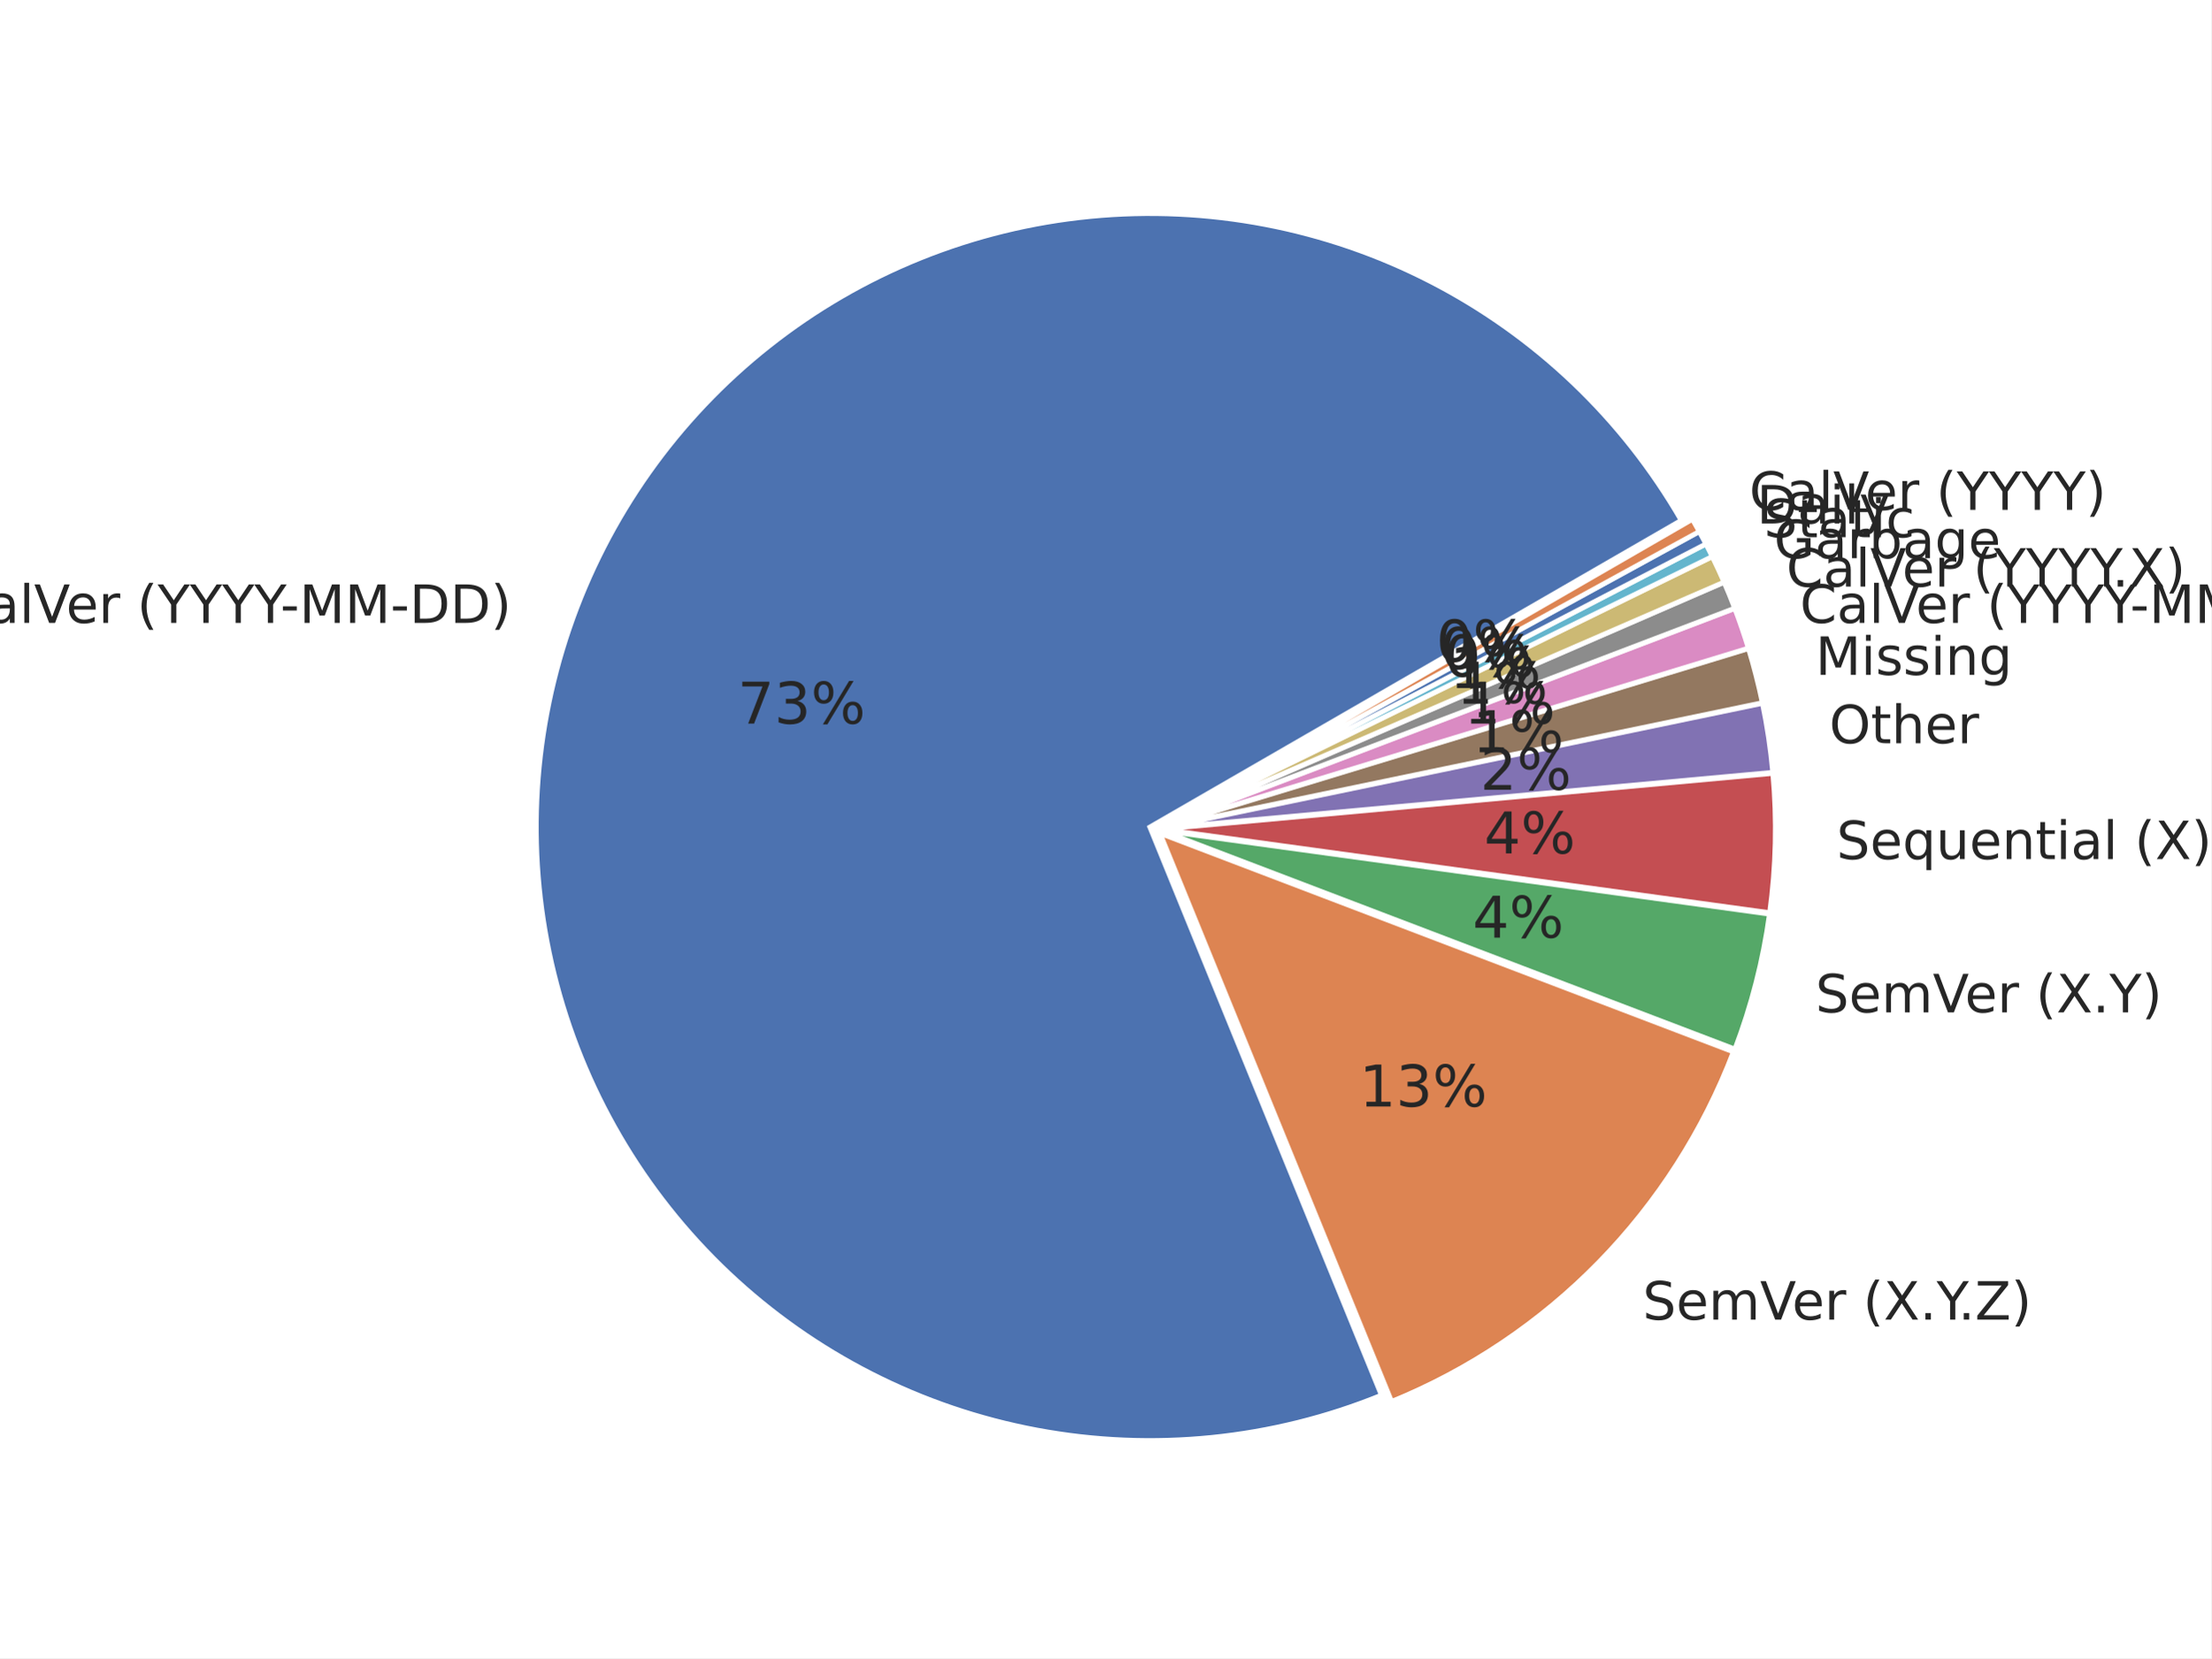
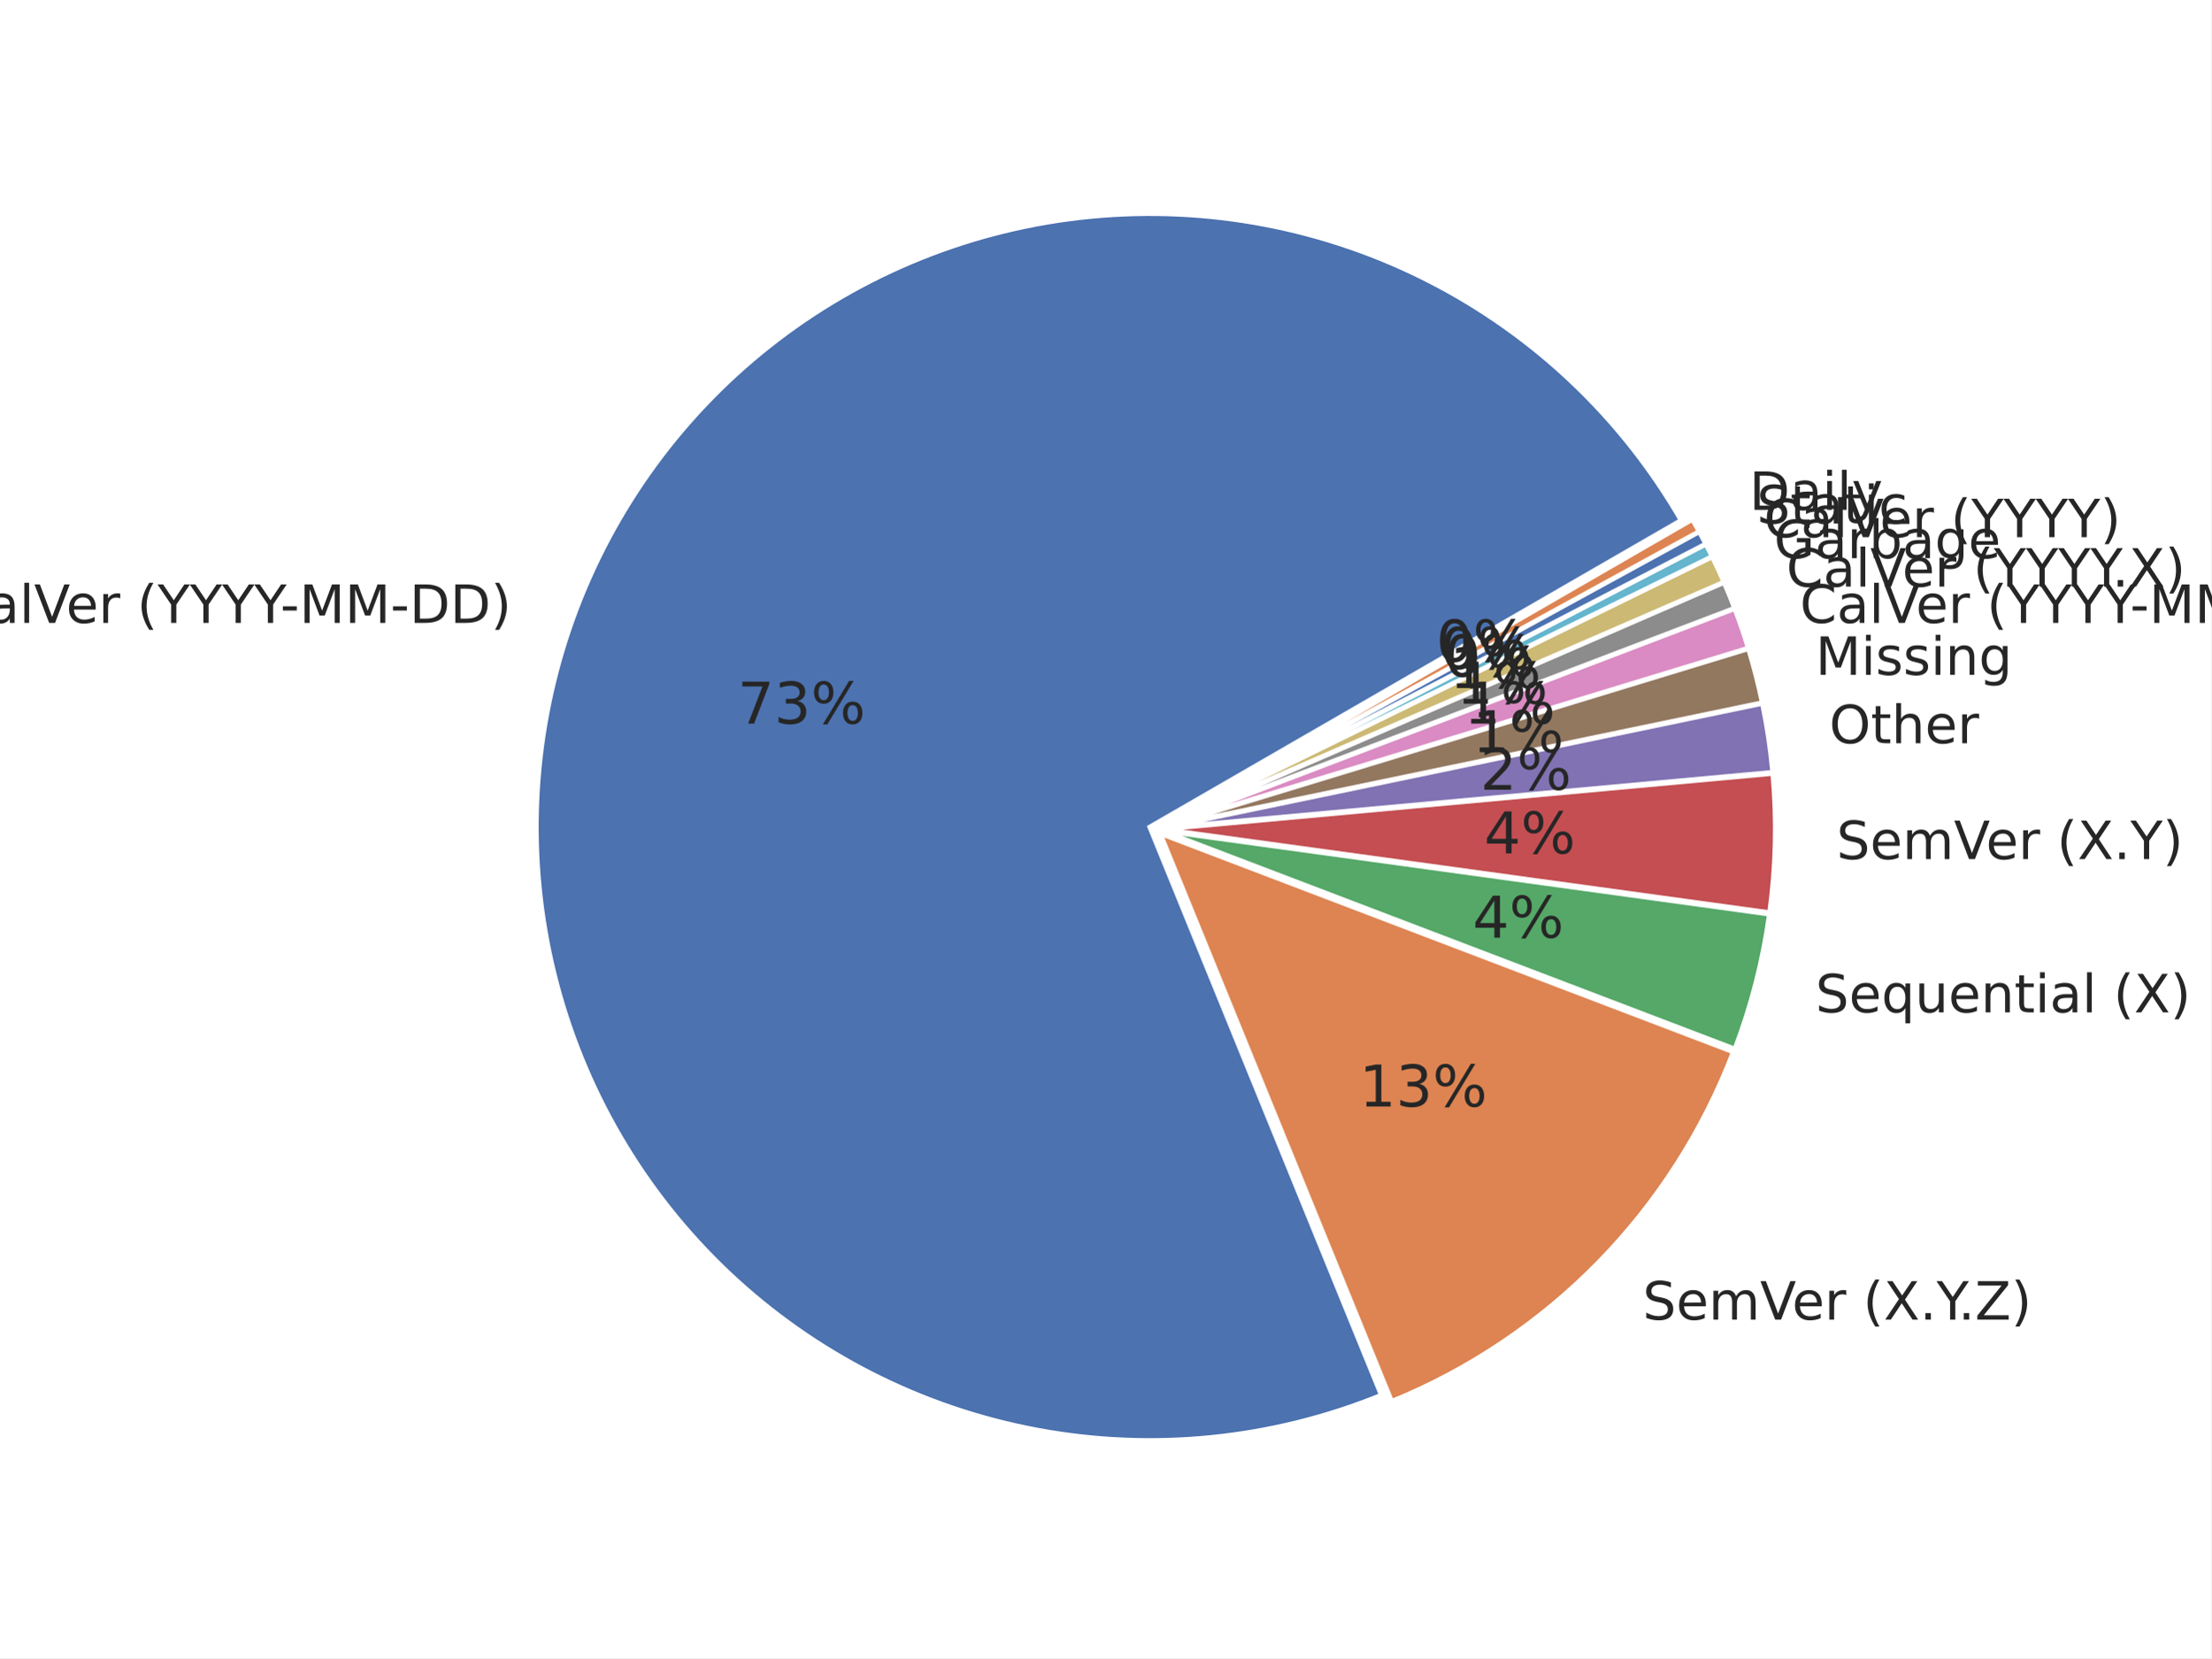
<svg xmlns="http://www.w3.org/2000/svg" xmlns:xlink="http://www.w3.org/1999/xlink" width="460.8pt" height="345.6pt" viewBox="0 0 460.8 345.6" version="1.1">
  <defs>
    <style type="text/css">*{stroke-linejoin: round; stroke-linecap: butt}</style>
  </defs>
  <g id="figure_1">
    <g id="patch_1">
      <path d="M 0 345.6  L 460.8 345.6  L 460.8 0  L 0 0  z " style="fill: #ffffff" />
    </g>
    <g id="axes_1">
      <g id="matplotlib.axis_1" />
      <g id="matplotlib.axis_2" />
      <g id="patch_2">
        <path d="M 350.371 108.45  C 338.098 87.193 319.961 69.913 298.136 58.683  C 276.311 47.453 251.708 42.741 227.278 45.112  C 202.848 47.483 179.609 56.838 160.351 72.056  C 141.093 87.273 126.618 107.718 118.662 130.938  C 110.706 154.158 109.602 179.184 115.481 203.014  C 121.36 226.845 133.978 248.486 151.82 265.341  C 169.663 282.196 191.987 293.562 216.113 298.076  C 240.239 302.59 265.162 300.064 287.892 290.8  L 239.63 172.386  z " style="fill: #4c72b0; stroke: #ffffff; stroke-linejoin: miter" />
      </g>
      <g id="patch_3">
        <path d="M 290.016 292.109  C 306.247 285.494 320.945 275.612 333.197 263.078  C 345.449 250.544 354.993 235.624 361.237 219.247  L 241.754 173.694  z " style="fill: #dd8452; stroke: #ffffff; stroke-linejoin: miter" />
      </g>
      <g id="patch_4">
        <path d="M 361.562 218.67  C 363.29 214.136 364.76 209.506 365.962 204.805  C 367.165 200.103 368.099 195.337 368.76 190.529  L 242.079 173.117  z " style="fill: #55a868; stroke: #ffffff; stroke-linejoin: miter" />
      </g>
      <g id="patch_5">
        <path d="M 368.799 190.241  C 369.46 185.433 369.847 180.592 369.957 175.74  C 370.068 170.888 369.902 166.034 369.461 161.201  L 242.118 172.829  z " style="fill: #c44e52; stroke: #ffffff; stroke-linejoin: miter" />
      </g>
      <g id="patch_6">
        <path d="M 369.447 160.983  C 369.226 158.568 368.937 156.158 368.579 153.759  C 368.222 151.359 367.796 148.97 367.302 146.595  L 242.105 172.611  z " style="fill: #8172b3; stroke: #ffffff; stroke-linejoin: miter" />
      </g>
      <g id="patch_7">
        <path d="M 367.276 146.467  C 366.881 144.567 366.443 142.676 365.962 140.795  C 365.481 138.915 364.958 137.046 364.392 135.19  L 242.079 172.483  z " style="fill: #937860; stroke: #ffffff; stroke-linejoin: miter" />
      </g>
      <g id="patch_8">
        <path d="M 364.363 135.092  C 363.938 133.7 363.49 132.315 363.018 130.938  C 362.546 129.561 362.051 128.192 361.532 126.832  L 242.05 172.386  z " style="fill: #da8bc3; stroke: #ffffff; stroke-linejoin: miter" />
      </g>
      <g id="patch_9">
        <path d="M 361.507 126.764  C 361.161 125.857 360.805 124.955 360.439 124.056  C 360.073 123.157 359.696 122.263 359.31 121.373  L 242.024 172.317  z " style="fill: #8c8c8c; stroke: #ffffff; stroke-linejoin: miter" />
      </g>
      <g id="patch_10">
        <path d="M 359.287 121.32  C 358.9 120.43 358.503 119.544 358.097 118.663  C 357.69 117.782 357.273 116.906 356.846 116.034  L 242.001 172.264  z " style="fill: #ccb974; stroke: #ffffff; stroke-linejoin: miter" />
      </g>
      <g id="patch_11">
        <path d="M 356.827 115.995  C 356.614 115.559 356.398 115.125 356.18 114.691  C 355.962 114.258 355.741 113.826 355.518 113.395  L 241.982 172.225  z " style="fill: #64b5cd; stroke: #ffffff; stroke-linejoin: miter" />
      </g>
      <g id="patch_12">
        <path d="M 355.504 113.369  C 355.281 112.938 355.055 112.509 354.827 112.081  C 354.599 111.653 354.369 111.226 354.136 110.8  L 241.969 172.199  z " style="fill: #4c72b0; stroke: #ffffff; stroke-linejoin: miter" />
      </g>
      <g id="patch_13">
        <path d="M 354.122 110.774  C 353.889 110.349 353.653 109.925 353.415 109.502  C 353.178 109.079 352.938 108.657 352.695 108.237  L 241.955 172.173  z " style="fill: #dd8452; stroke: #ffffff; stroke-linejoin: miter" />
      </g>
      <g id="text_1">
        <g style="fill: #262626" transform="translate(-10.3821 129.8286) scale(0.11 -0.11)">
          <defs>
            <path id="DejaVuSans-43" d="M 4122 4306  L 4122 3641  Q 3803 3938 3442 4084  Q 3081 4231 2675 4231  Q 1875 4231 1450 3742  Q 1025 3253 1025 2328  Q 1025 1406 1450 917  Q 1875 428 2675 428  Q 3081 428 3442 575  Q 3803 722 4122 1019  L 4122 359  Q 3791 134 3420 21  Q 3050 -91 2638 -91  Q 1578 -91 968 557  Q 359 1206 359 2328  Q 359 3453 968 4101  Q 1578 4750 2638 4750  Q 3056 4750 3426 4639  Q 3797 4528 4122 4306  z " transform="scale(0.015625)" />
            <path id="DejaVuSans-61" d="M 2194 1759  Q 1497 1759 1228 1600  Q 959 1441 959 1056  Q 959 750 1161 570  Q 1363 391 1709 391  Q 2188 391 2477 730  Q 2766 1069 2766 1631  L 2766 1759  L 2194 1759  z M 3341 1997  L 3341 0  L 2766 0  L 2766 531  Q 2569 213 2275 61  Q 1981 -91 1556 -91  Q 1019 -91 701 211  Q 384 513 384 1019  Q 384 1609 779 1909  Q 1175 2209 1959 2209  L 2766 2209  L 2766 2266  Q 2766 2663 2505 2880  Q 2244 3097 1772 3097  Q 1472 3097 1187 3025  Q 903 2953 641 2809  L 641 3341  Q 956 3463 1253 3523  Q 1550 3584 1831 3584  Q 2591 3584 2966 3190  Q 3341 2797 3341 1997  z " transform="scale(0.015625)" />
            <path id="DejaVuSans-6c" d="M 603 4863  L 1178 4863  L 1178 0  L 603 0  L 603 4863  z " transform="scale(0.015625)" />
            <path id="DejaVuSans-56" d="M 1831 0  L 50 4666  L 709 4666  L 2188 738  L 3669 4666  L 4325 4666  L 2547 0  L 1831 0  z " transform="scale(0.015625)" />
            <path id="DejaVuSans-65" d="M 3597 1894  L 3597 1613  L 953 1613  Q 991 1019 1311 708  Q 1631 397 2203 397  Q 2534 397 2845 478  Q 3156 559 3463 722  L 3463 178  Q 3153 47 2828 -22  Q 2503 -91 2169 -91  Q 1331 -91 842 396  Q 353 884 353 1716  Q 353 2575 817 3079  Q 1281 3584 2069 3584  Q 2775 3584 3186 3129  Q 3597 2675 3597 1894  z M 3022 2063  Q 3016 2534 2758 2815  Q 2500 3097 2075 3097  Q 1594 3097 1305 2825  Q 1016 2553 972 2059  L 3022 2063  z " transform="scale(0.015625)" />
            <path id="DejaVuSans-72" d="M 2631 2963  Q 2534 3019 2420 3045  Q 2306 3072 2169 3072  Q 1681 3072 1420 2755  Q 1159 2438 1159 1844  L 1159 0  L 581 0  L 581 3500  L 1159 3500  L 1159 2956  Q 1341 3275 1631 3429  Q 1922 3584 2338 3584  Q 2397 3584 2469 3576  Q 2541 3569 2628 3553  L 2631 2963  z " transform="scale(0.015625)" />
            <path id="DejaVuSans-20" transform="scale(0.015625)" />
            <path id="DejaVuSans-28" d="M 1984 4856  Q 1566 4138 1362 3434  Q 1159 2731 1159 2009  Q 1159 1288 1364 580  Q 1569 -128 1984 -844  L 1484 -844  Q 1016 -109 783 600  Q 550 1309 550 2009  Q 550 2706 781 3412  Q 1013 4119 1484 4856  L 1984 4856  z " transform="scale(0.015625)" />
            <path id="DejaVuSans-59" d="M -13 4666  L 666 4666  L 1959 2747  L 3244 4666  L 3922 4666  L 2272 2222  L 2272 0  L 1638 0  L 1638 2222  L -13 4666  z " transform="scale(0.015625)" />
            <path id="DejaVuSans-2d" d="M 313 2009  L 1997 2009  L 1997 1497  L 313 1497  L 313 2009  z " transform="scale(0.015625)" />
            <path id="DejaVuSans-4d" d="M 628 4666  L 1569 4666  L 2759 1491  L 3956 4666  L 4897 4666  L 4897 0  L 4281 0  L 4281 4097  L 3078 897  L 2444 897  L 1241 4097  L 1241 0  L 628 0  L 628 4666  z " transform="scale(0.015625)" />
            <path id="DejaVuSans-44" d="M 1259 4147  L 1259 519  L 2022 519  Q 2988 519 3436 956  Q 3884 1394 3884 2338  Q 3884 3275 3436 3711  Q 2988 4147 2022 4147  L 1259 4147  z M 628 4666  L 1925 4666  Q 3281 4666 3915 4102  Q 4550 3538 4550 2338  Q 4550 1131 3912 565  Q 3275 0 1925 0  L 628 0  L 628 4666  z " transform="scale(0.015625)" />
            <path id="DejaVuSans-29" d="M 513 4856  L 1013 4856  Q 1481 4119 1714 3412  Q 1947 2706 1947 2009  Q 1947 1309 1714 600  Q 1481 -109 1013 -844  L 513 -844  Q 928 -128 1133 580  Q 1338 1288 1338 2009  Q 1338 2731 1133 3434  Q 928 4138 513 4856  z " transform="scale(0.015625)" />
          </defs>
          <use xlink:href="#DejaVuSans-43" />
          <use xlink:href="#DejaVuSans-61" transform="translate(69.82422 0)" />
          <use xlink:href="#DejaVuSans-6c" transform="translate(131.1035 0)" />
          <use xlink:href="#DejaVuSans-56" transform="translate(158.8867 0)" />
          <use xlink:href="#DejaVuSans-65" transform="translate(219.5449 0)" />
          <use xlink:href="#DejaVuSans-72" transform="translate(281.0684 0)" />
          <use xlink:href="#DejaVuSans-20" transform="translate(322.1816 0)" />
          <use xlink:href="#DejaVuSans-28" transform="translate(353.9688 0)" />
          <use xlink:href="#DejaVuSans-59" transform="translate(392.9824 0)" />
          <use xlink:href="#DejaVuSans-59" transform="translate(454.0664 0)" />
          <use xlink:href="#DejaVuSans-59" transform="translate(515.1504 0)" />
          <use xlink:href="#DejaVuSans-59" transform="translate(576.2344 0)" />
          <use xlink:href="#DejaVuSans-2d" transform="translate(625.4434 0)" />
          <use xlink:href="#DejaVuSans-4d" transform="translate(661.5273 0)" />
          <use xlink:href="#DejaVuSans-4d" transform="translate(747.8066 0)" />
          <use xlink:href="#DejaVuSans-2d" transform="translate(834.0859 0)" />
          <use xlink:href="#DejaVuSans-44" transform="translate(870.1699 0)" />
          <use xlink:href="#DejaVuSans-44" transform="translate(947.1719 0)" />
          <use xlink:href="#DejaVuSans-29" transform="translate(1024.174 0)" />
        </g>
      </g>
      <g id="text_2">
        <g style="fill: #262626" transform="translate(153.7133 150.8283) scale(0.12 -0.12)">
          <defs>
            <path id="DejaVuSans-37" d="M 525 4666  L 3525 4666  L 3525 4397  L 1831 0  L 1172 0  L 2766 4134  L 525 4134  L 525 4666  z " transform="scale(0.015625)" />
            <path id="DejaVuSans-33" d="M 2597 2516  Q 3050 2419 3304 2112  Q 3559 1806 3559 1356  Q 3559 666 3084 287  Q 2609 -91 1734 -91  Q 1441 -91 1130 -33  Q 819 25 488 141  L 488 750  Q 750 597 1062 519  Q 1375 441 1716 441  Q 2309 441 2620 675  Q 2931 909 2931 1356  Q 2931 1769 2642 2001  Q 2353 2234 1838 2234  L 1294 2234  L 1294 2753  L 1863 2753  Q 2328 2753 2575 2939  Q 2822 3125 2822 3475  Q 2822 3834 2567 4026  Q 2313 4219 1838 4219  Q 1578 4219 1281 4162  Q 984 4106 628 3988  L 628 4550  Q 988 4650 1302 4700  Q 1616 4750 1894 4750  Q 2613 4750 3031 4423  Q 3450 4097 3450 3541  Q 3450 3153 3228 2886  Q 3006 2619 2597 2516  z " transform="scale(0.015625)" />
            <path id="DejaVuSans-25" d="M 4653 2053  Q 4381 2053 4226 1822  Q 4072 1591 4072 1178  Q 4072 772 4226 539  Q 4381 306 4653 306  Q 4919 306 5073 539  Q 5228 772 5228 1178  Q 5228 1588 5073 1820  Q 4919 2053 4653 2053  z M 4653 2450  Q 5147 2450 5437 2106  Q 5728 1763 5728 1178  Q 5728 594 5436 251  Q 5144 -91 4653 -91  Q 4153 -91 3862 251  Q 3572 594 3572 1178  Q 3572 1766 3864 2108  Q 4156 2450 4653 2450  z M 1428 4353  Q 1159 4353 1004 4120  Q 850 3888 850 3481  Q 850 3069 1003 2837  Q 1156 2606 1428 2606  Q 1700 2606 1854 2837  Q 2009 3069 2009 3481  Q 2009 3884 1853 4118  Q 1697 4353 1428 4353  z M 4250 4750  L 4750 4750  L 1831 -91  L 1331 -91  L 4250 4750  z M 1428 4750  Q 1922 4750 2215 4408  Q 2509 4066 2509 3481  Q 2509 2891 2217 2550  Q 1925 2209 1428 2209  Q 931 2209 642 2551  Q 353 2894 353 3481  Q 353 4063 643 4406  Q 934 4750 1428 4750  z " transform="scale(0.015625)" />
          </defs>
          <use xlink:href="#DejaVuSans-37" />
          <use xlink:href="#DejaVuSans-33" transform="translate(63.62305 0)" />
          <use xlink:href="#DejaVuSans-25" transform="translate(127.2461 0)" />
        </g>
      </g>
      <g id="text_3">
        <g style="fill: #262626" transform="translate(342.3412 275.0517) scale(0.11 -0.11)">
          <defs>
            <path id="DejaVuSans-53" d="M 3425 4513  L 3425 3897  Q 3066 4069 2747 4153  Q 2428 4238 2131 4238  Q 1616 4238 1336 4038  Q 1056 3838 1056 3469  Q 1056 3159 1242 3001  Q 1428 2844 1947 2747  L 2328 2669  Q 3034 2534 3370 2195  Q 3706 1856 3706 1288  Q 3706 609 3251 259  Q 2797 -91 1919 -91  Q 1588 -91 1214 -16  Q 841 59 441 206  L 441 856  Q 825 641 1194 531  Q 1563 422 1919 422  Q 2459 422 2753 634  Q 3047 847 3047 1241  Q 3047 1584 2836 1778  Q 2625 1972 2144 2069  L 1759 2144  Q 1053 2284 737 2584  Q 422 2884 422 3419  Q 422 4038 858 4394  Q 1294 4750 2059 4750  Q 2388 4750 2728 4690  Q 3069 4631 3425 4513  z " transform="scale(0.015625)" />
            <path id="DejaVuSans-6d" d="M 3328 2828  Q 3544 3216 3844 3400  Q 4144 3584 4550 3584  Q 5097 3584 5394 3201  Q 5691 2819 5691 2113  L 5691 0  L 5113 0  L 5113 2094  Q 5113 2597 4934 2840  Q 4756 3084 4391 3084  Q 3944 3084 3684 2787  Q 3425 2491 3425 1978  L 3425 0  L 2847 0  L 2847 2094  Q 2847 2600 2669 2842  Q 2491 3084 2119 3084  Q 1678 3084 1418 2786  Q 1159 2488 1159 1978  L 1159 0  L 581 0  L 581 3500  L 1159 3500  L 1159 2956  Q 1356 3278 1631 3431  Q 1906 3584 2284 3584  Q 2666 3584 2933 3390  Q 3200 3197 3328 2828  z " transform="scale(0.015625)" />
            <path id="DejaVuSans-58" d="M 403 4666  L 1081 4666  L 2241 2931  L 3406 4666  L 4084 4666  L 2584 2425  L 4184 0  L 3506 0  L 2194 1984  L 872 0  L 191 0  L 1856 2491  L 403 4666  z " transform="scale(0.015625)" />
            <path id="DejaVuSans-2e" d="M 684 794  L 1344 794  L 1344 0  L 684 0  L 684 794  z " transform="scale(0.015625)" />
            <path id="DejaVuSans-5a" d="M 359 4666  L 4025 4666  L 4025 4184  L 1075 531  L 4097 531  L 4097 0  L 288 0  L 288 481  L 3238 4134  L 359 4134  L 359 4666  z " transform="scale(0.015625)" />
          </defs>
          <use xlink:href="#DejaVuSans-53" />
          <use xlink:href="#DejaVuSans-65" transform="translate(63.47656 0)" />
          <use xlink:href="#DejaVuSans-6d" transform="translate(125 0)" />
          <use xlink:href="#DejaVuSans-56" transform="translate(222.4121 0)" />
          <use xlink:href="#DejaVuSans-65" transform="translate(283.0703 0)" />
          <use xlink:href="#DejaVuSans-72" transform="translate(344.5938 0)" />
          <use xlink:href="#DejaVuSans-20" transform="translate(385.707 0)" />
          <use xlink:href="#DejaVuSans-28" transform="translate(417.4941 0)" />
          <use xlink:href="#DejaVuSans-58" transform="translate(456.5078 0)" />
          <use xlink:href="#DejaVuSans-2e" transform="translate(525.0137 0)" />
          <use xlink:href="#DejaVuSans-59" transform="translate(556.8008 0)" />
          <use xlink:href="#DejaVuSans-2e" transform="translate(597.6348 0)" />
          <use xlink:href="#DejaVuSans-5a" transform="translate(629.4219 0)" />
          <use xlink:href="#DejaVuSans-29" transform="translate(697.9277 0)" />
        </g>
      </g>
      <g id="text_4">
        <g style="fill: #262626" transform="translate(283.284 230.6355) scale(0.12 -0.12)">
          <defs>
            <path id="DejaVuSans-31" d="M 794 531  L 1825 531  L 1825 4091  L 703 3866  L 703 4441  L 1819 4666  L 2450 4666  L 2450 531  L 3481 531  L 3481 0  L 794 0  L 794 531  z " transform="scale(0.015625)" />
          </defs>
          <use xlink:href="#DejaVuSans-31" />
          <use xlink:href="#DejaVuSans-33" transform="translate(63.62305 0)" />
          <use xlink:href="#DejaVuSans-25" transform="translate(127.2461 0)" />
        </g>
      </g>
      <g id="text_5">
        <g style="fill: #262626" transform="translate(378.3508 211.0086) scale(0.11 -0.11)">
-           <use xlink:href="#DejaVuSans-53" />
-           <use xlink:href="#DejaVuSans-65" transform="translate(63.47656 0)" />
-           <use xlink:href="#DejaVuSans-6d" transform="translate(125 0)" />
-           <use xlink:href="#DejaVuSans-56" transform="translate(222.4121 0)" />
-           <use xlink:href="#DejaVuSans-65" transform="translate(283.0703 0)" />
-           <use xlink:href="#DejaVuSans-72" transform="translate(344.5938 0)" />
-           <use xlink:href="#DejaVuSans-20" transform="translate(385.707 0)" />
-           <use xlink:href="#DejaVuSans-28" transform="translate(417.4941 0)" />
-           <use xlink:href="#DejaVuSans-58" transform="translate(456.5078 0)" />
-           <use xlink:href="#DejaVuSans-2e" transform="translate(525.0137 0)" />
-           <use xlink:href="#DejaVuSans-59" transform="translate(556.8008 0)" />
-           <use xlink:href="#DejaVuSans-29" transform="translate(617.8848 0)" />
-         </g>
-       </g>
-       <g id="text_6">
-         <g style="fill: #262626" transform="translate(306.8905 195.4407) scale(0.12 -0.12)">
-           <defs>
-             <path id="DejaVuSans-34" d="M 2419 4116  L 825 1625  L 2419 1625  L 2419 4116  z M 2253 4666  L 3047 4666  L 3047 1625  L 3713 1625  L 3713 1100  L 3047 1100  L 3047 0  L 2419 0  L 2419 1100  L 313 1100  L 313 1709  L 2253 4666  z " transform="scale(0.015625)" />
-           </defs>
-           <use xlink:href="#DejaVuSans-34" />
-           <use xlink:href="#DejaVuSans-25" transform="translate(63.62305 0)" />
-         </g>
-       </g>
-       <g id="text_7">
-         <g style="fill: #262626" transform="translate(382.7411 179.0662) scale(0.11 -0.11)">
          <defs>
            <path id="DejaVuSans-71" d="M 947 1747  Q 947 1113 1208 752  Q 1469 391 1925 391  Q 2381 391 2643 752  Q 2906 1113 2906 1747  Q 2906 2381 2643 2742  Q 2381 3103 1925 3103  Q 1469 3103 1208 2742  Q 947 2381 947 1747  z M 2906 525  Q 2725 213 2448 61  Q 2172 -91 1784 -91  Q 1150 -91 751 415  Q 353 922 353 1747  Q 353 2572 751 3078  Q 1150 3584 1784 3584  Q 2172 3584 2448 3432  Q 2725 3281 2906 2969  L 2906 3500  L 3481 3500  L 3481 -1331  L 2906 -1331  L 2906 525  z " transform="scale(0.015625)" />
            <path id="DejaVuSans-75" d="M 544 1381  L 544 3500  L 1119 3500  L 1119 1403  Q 1119 906 1312 657  Q 1506 409 1894 409  Q 2359 409 2629 706  Q 2900 1003 2900 1516  L 2900 3500  L 3475 3500  L 3475 0  L 2900 0  L 2900 538  Q 2691 219 2414 64  Q 2138 -91 1772 -91  Q 1169 -91 856 284  Q 544 659 544 1381  z M 1991 3584  L 1991 3584  z " transform="scale(0.015625)" />
            <path id="DejaVuSans-6e" d="M 3513 2113  L 3513 0  L 2938 0  L 2938 2094  Q 2938 2591 2744 2837  Q 2550 3084 2163 3084  Q 1697 3084 1428 2787  Q 1159 2491 1159 1978  L 1159 0  L 581 0  L 581 3500  L 1159 3500  L 1159 2956  Q 1366 3272 1645 3428  Q 1925 3584 2291 3584  Q 2894 3584 3203 3211  Q 3513 2838 3513 2113  z " transform="scale(0.015625)" />
            <path id="DejaVuSans-74" d="M 1172 4494  L 1172 3500  L 2356 3500  L 2356 3053  L 1172 3053  L 1172 1153  Q 1172 725 1289 603  Q 1406 481 1766 481  L 2356 481  L 2356 0  L 1766 0  Q 1100 0 847 248  Q 594 497 594 1153  L 594 3053  L 172 3053  L 172 3500  L 594 3500  L 594 4494  L 1172 4494  z " transform="scale(0.015625)" />
            <path id="DejaVuSans-69" d="M 603 3500  L 1178 3500  L 1178 0  L 603 0  L 603 3500  z M 603 4863  L 1178 4863  L 1178 4134  L 603 4134  L 603 4863  z " transform="scale(0.015625)" />
          </defs>
          <use xlink:href="#DejaVuSans-53" />
          <use xlink:href="#DejaVuSans-65" transform="translate(63.47656 0)" />
          <use xlink:href="#DejaVuSans-71" transform="translate(125 0)" />
          <use xlink:href="#DejaVuSans-75" transform="translate(188.4766 0)" />
          <use xlink:href="#DejaVuSans-65" transform="translate(251.8555 0)" />
          <use xlink:href="#DejaVuSans-6e" transform="translate(313.3789 0)" />
          <use xlink:href="#DejaVuSans-74" transform="translate(376.7578 0)" />
          <use xlink:href="#DejaVuSans-69" transform="translate(415.9668 0)" />
          <use xlink:href="#DejaVuSans-61" transform="translate(443.75 0)" />
          <use xlink:href="#DejaVuSans-6c" transform="translate(505.0293 0)" />
          <use xlink:href="#DejaVuSans-20" transform="translate(532.8125 0)" />
          <use xlink:href="#DejaVuSans-28" transform="translate(564.5996 0)" />
          <use xlink:href="#DejaVuSans-58" transform="translate(603.6133 0)" />
          <use xlink:href="#DejaVuSans-29" transform="translate(672.1191 0)" />
+         </g>
+       </g>
+       <g id="text_6">
+         <g style="fill: #262626" transform="translate(306.8905 195.4407) scale(0.12 -0.12)">
+           <defs>
+             <path id="DejaVuSans-34" d="M 2419 4116  L 825 1625  L 2419 1625  L 2419 4116  z M 2253 4666  L 3047 4666  L 3047 1625  L 3713 1625  L 3713 1100  L 3047 1100  L 3047 0  L 2419 0  L 2419 1100  L 313 1100  L 313 1709  L 2253 4666  z " transform="scale(0.015625)" />
+           </defs>
+           <use xlink:href="#DejaVuSans-34" />
+           <use xlink:href="#DejaVuSans-25" transform="translate(63.62305 0)" />
+         </g>
+       </g>
+       <g id="text_7">
+         <g style="fill: #262626" transform="translate(382.7411 179.0662) scale(0.11 -0.11)">
+           <use xlink:href="#DejaVuSans-53" />
+           <use xlink:href="#DejaVuSans-65" transform="translate(63.47656 0)" />
+           <use xlink:href="#DejaVuSans-6d" transform="translate(125 0)" />
+           <use xlink:href="#DejaVuSans-56" transform="translate(222.4121 0)" />
+           <use xlink:href="#DejaVuSans-65" transform="translate(283.0703 0)" />
+           <use xlink:href="#DejaVuSans-72" transform="translate(344.5938 0)" />
+           <use xlink:href="#DejaVuSans-20" transform="translate(385.707 0)" />
+           <use xlink:href="#DejaVuSans-28" transform="translate(417.4941 0)" />
+           <use xlink:href="#DejaVuSans-58" transform="translate(456.5078 0)" />
+           <use xlink:href="#DejaVuSans-2e" transform="translate(525.0137 0)" />
+           <use xlink:href="#DejaVuSans-59" transform="translate(556.8008 0)" />
+           <use xlink:href="#DejaVuSans-29" transform="translate(617.8848 0)" />
        </g>
      </g>
      <g id="text_8">
        <g style="fill: #262626" transform="translate(309.3033 177.8868) scale(0.12 -0.12)">
          <use xlink:href="#DejaVuSans-34" />
          <use xlink:href="#DejaVuSans-25" transform="translate(63.62305 0)" />
        </g>
      </g>
      <g id="text_9">
        <g style="fill: #262626" transform="translate(381.2268 154.9088) scale(0.11 -0.11)">
          <defs>
            <path id="DejaVuSans-4f" d="M 2522 4238  Q 1834 4238 1429 3725  Q 1025 3213 1025 2328  Q 1025 1447 1429 934  Q 1834 422 2522 422  Q 3209 422 3611 934  Q 4013 1447 4013 2328  Q 4013 3213 3611 3725  Q 3209 4238 2522 4238  z M 2522 4750  Q 3503 4750 4090 4092  Q 4678 3434 4678 2328  Q 4678 1225 4090 567  Q 3503 -91 2522 -91  Q 1538 -91 948 565  Q 359 1222 359 2328  Q 359 3434 948 4092  Q 1538 4750 2522 4750  z " transform="scale(0.015625)" />
            <path id="DejaVuSans-68" d="M 3513 2113  L 3513 0  L 2938 0  L 2938 2094  Q 2938 2591 2744 2837  Q 2550 3084 2163 3084  Q 1697 3084 1428 2787  Q 1159 2491 1159 1978  L 1159 0  L 581 0  L 581 4863  L 1159 4863  L 1159 2956  Q 1366 3272 1645 3428  Q 1925 3584 2291 3584  Q 2894 3584 3203 3211  Q 3513 2838 3513 2113  z " transform="scale(0.015625)" />
          </defs>
          <use xlink:href="#DejaVuSans-4f" />
          <use xlink:href="#DejaVuSans-74" transform="translate(78.71094 0)" />
          <use xlink:href="#DejaVuSans-68" transform="translate(117.9199 0)" />
          <use xlink:href="#DejaVuSans-65" transform="translate(181.2988 0)" />
          <use xlink:href="#DejaVuSans-72" transform="translate(242.8223 0)" />
        </g>
      </g>
      <g id="text_10">
        <g style="fill: #262626" transform="translate(308.4711 164.6111) scale(0.12 -0.12)">
          <defs>
            <path id="DejaVuSans-32" d="M 1228 531  L 3431 531  L 3431 0  L 469 0  L 469 531  Q 828 903 1448 1529  Q 2069 2156 2228 2338  Q 2531 2678 2651 2914  Q 2772 3150 2772 3378  Q 2772 3750 2511 3984  Q 2250 4219 1831 4219  Q 1534 4219 1204 4116  Q 875 4013 500 3803  L 500 4441  Q 881 4594 1212 4672  Q 1544 4750 1819 4750  Q 2544 4750 2975 4387  Q 3406 4025 3406 3419  Q 3406 3131 3298 2873  Q 3191 2616 2906 2266  Q 2828 2175 2409 1742  Q 1991 1309 1228 531  z " transform="scale(0.015625)" />
          </defs>
          <use xlink:href="#DejaVuSans-32" />
          <use xlink:href="#DejaVuSans-25" transform="translate(63.62305 0)" />
        </g>
      </g>
      <g id="text_11">
        <g style="fill: #262626" transform="translate(378.3507 140.6619) scale(0.11 -0.11)">
          <defs>
            <path id="DejaVuSans-73" d="M 2834 3397  L 2834 2853  Q 2591 2978 2328 3040  Q 2066 3103 1784 3103  Q 1356 3103 1142 2972  Q 928 2841 928 2578  Q 928 2378 1081 2264  Q 1234 2150 1697 2047  L 1894 2003  Q 2506 1872 2764 1633  Q 3022 1394 3022 966  Q 3022 478 2636 193  Q 2250 -91 1575 -91  Q 1294 -91 989 -36  Q 684 19 347 128  L 347 722  Q 666 556 975 473  Q 1284 391 1588 391  Q 1994 391 2212 530  Q 2431 669 2431 922  Q 2431 1156 2273 1281  Q 2116 1406 1581 1522  L 1381 1569  Q 847 1681 609 1914  Q 372 2147 372 2553  Q 372 3047 722 3315  Q 1072 3584 1716 3584  Q 2034 3584 2315 3537  Q 2597 3491 2834 3397  z " transform="scale(0.015625)" />
            <path id="DejaVuSans-67" d="M 2906 1791  Q 2906 2416 2648 2759  Q 2391 3103 1925 3103  Q 1463 3103 1205 2759  Q 947 2416 947 1791  Q 947 1169 1205 825  Q 1463 481 1925 481  Q 2391 481 2648 825  Q 2906 1169 2906 1791  z M 3481 434  Q 3481 -459 3084 -895  Q 2688 -1331 1869 -1331  Q 1566 -1331 1297 -1286  Q 1028 -1241 775 -1147  L 775 -588  Q 1028 -725 1275 -790  Q 1522 -856 1778 -856  Q 2344 -856 2625 -561  Q 2906 -266 2906 331  L 2906 616  Q 2728 306 2450 153  Q 2172 0 1784 0  Q 1141 0 747 490  Q 353 981 353 1791  Q 353 2603 747 3093  Q 1141 3584 1784 3584  Q 2172 3584 2450 3431  Q 2728 3278 2906 2969  L 2906 3500  L 3481 3500  L 3481 434  z " transform="scale(0.015625)" />
          </defs>
          <use xlink:href="#DejaVuSans-4d" />
          <use xlink:href="#DejaVuSans-69" transform="translate(86.2793 0)" />
          <use xlink:href="#DejaVuSans-73" transform="translate(114.0625 0)" />
          <use xlink:href="#DejaVuSans-73" transform="translate(166.1621 0)" />
          <use xlink:href="#DejaVuSans-69" transform="translate(218.2617 0)" />
          <use xlink:href="#DejaVuSans-6e" transform="translate(246.0449 0)" />
          <use xlink:href="#DejaVuSans-67" transform="translate(309.4238 0)" />
        </g>
      </g>
      <g id="text_12">
        <g style="fill: #262626" transform="translate(306.8905 156.7817) scale(0.12 -0.12)">
          <use xlink:href="#DejaVuSans-31" />
          <use xlink:href="#DejaVuSans-25" transform="translate(63.62305 0)" />
        </g>
      </g>
      <g id="text_13">
        <g style="fill: #262626" transform="translate(375.1149 129.8286) scale(0.11 -0.11)">
          <use xlink:href="#DejaVuSans-43" />
          <use xlink:href="#DejaVuSans-61" transform="translate(69.82422 0)" />
          <use xlink:href="#DejaVuSans-6c" transform="translate(131.1035 0)" />
          <use xlink:href="#DejaVuSans-56" transform="translate(158.8867 0)" />
          <use xlink:href="#DejaVuSans-65" transform="translate(219.5449 0)" />
          <use xlink:href="#DejaVuSans-72" transform="translate(281.0684 0)" />
          <use xlink:href="#DejaVuSans-20" transform="translate(322.1816 0)" />
          <use xlink:href="#DejaVuSans-28" transform="translate(353.9688 0)" />
          <use xlink:href="#DejaVuSans-59" transform="translate(392.9824 0)" />
          <use xlink:href="#DejaVuSans-59" transform="translate(454.0664 0)" />
          <use xlink:href="#DejaVuSans-59" transform="translate(515.1504 0)" />
          <use xlink:href="#DejaVuSans-59" transform="translate(576.2344 0)" />
          <use xlink:href="#DejaVuSans-2d" transform="translate(625.4434 0)" />
          <use xlink:href="#DejaVuSans-4d" transform="translate(661.5273 0)" />
          <use xlink:href="#DejaVuSans-4d" transform="translate(747.8066 0)" />
          <use xlink:href="#DejaVuSans-29" transform="translate(834.0859 0)" />
        </g>
      </g>
      <g id="text_14">
        <g style="fill: #262626" transform="translate(305.1123 150.8283) scale(0.12 -0.12)">
          <use xlink:href="#DejaVuSans-31" />
          <use xlink:href="#DejaVuSans-25" transform="translate(63.62305 0)" />
        </g>
      </g>
      <g id="text_15">
        <g style="fill: #262626" transform="translate(372.2805 122.2651) scale(0.11 -0.11)">
          <use xlink:href="#DejaVuSans-43" />
          <use xlink:href="#DejaVuSans-61" transform="translate(69.82422 0)" />
          <use xlink:href="#DejaVuSans-6c" transform="translate(131.1035 0)" />
          <use xlink:href="#DejaVuSans-56" transform="translate(158.8867 0)" />
          <use xlink:href="#DejaVuSans-65" transform="translate(219.5449 0)" />
          <use xlink:href="#DejaVuSans-72" transform="translate(281.0684 0)" />
          <use xlink:href="#DejaVuSans-20" transform="translate(322.1816 0)" />
          <use xlink:href="#DejaVuSans-28" transform="translate(353.9688 0)" />
          <use xlink:href="#DejaVuSans-59" transform="translate(392.9824 0)" />
          <use xlink:href="#DejaVuSans-59" transform="translate(454.0664 0)" />
          <use xlink:href="#DejaVuSans-59" transform="translate(515.1504 0)" />
          <use xlink:href="#DejaVuSans-59" transform="translate(576.2344 0)" />
          <use xlink:href="#DejaVuSans-2e" transform="translate(617.0684 0)" />
          <use xlink:href="#DejaVuSans-58" transform="translate(648.8555 0)" />
          <use xlink:href="#DejaVuSans-29" transform="translate(717.3613 0)" />
        </g>
      </g>
      <g id="text_16">
        <g style="fill: #262626" transform="translate(303.5546 146.6718) scale(0.12 -0.12)">
          <use xlink:href="#DejaVuSans-31" />
          <use xlink:href="#DejaVuSans-25" transform="translate(63.62305 0)" />
        </g>
      </g>
      <g id="text_17">
        <g style="fill: #262626" transform="translate(369.7061 116.3381) scale(0.11 -0.11)">
          <defs>
            <path id="DejaVuSans-47" d="M 3809 666  L 3809 1919  L 2778 1919  L 2778 2438  L 4434 2438  L 4434 434  Q 4069 175 3628 42  Q 3188 -91 2688 -91  Q 1594 -91 976 548  Q 359 1188 359 2328  Q 359 3472 976 4111  Q 1594 4750 2688 4750  Q 3144 4750 3555 4637  Q 3966 4525 4313 4306  L 4313 3634  Q 3963 3931 3569 4081  Q 3175 4231 2741 4231  Q 1884 4231 1454 3753  Q 1025 3275 1025 2328  Q 1025 1384 1454 906  Q 1884 428 2741 428  Q 3075 428 3337 486  Q 3600 544 3809 666  z " transform="scale(0.015625)" />
            <path id="DejaVuSans-62" d="M 3116 1747  Q 3116 2381 2855 2742  Q 2594 3103 2138 3103  Q 1681 3103 1420 2742  Q 1159 2381 1159 1747  Q 1159 1113 1420 752  Q 1681 391 2138 391  Q 2594 391 2855 752  Q 3116 1113 3116 1747  z M 1159 2969  Q 1341 3281 1617 3432  Q 1894 3584 2278 3584  Q 2916 3584 3314 3078  Q 3713 2572 3713 1747  Q 3713 922 3314 415  Q 2916 -91 2278 -91  Q 1894 -91 1617 61  Q 1341 213 1159 525  L 1159 0  L 581 0  L 581 4863  L 1159 4863  L 1159 2969  z " transform="scale(0.015625)" />
          </defs>
          <use xlink:href="#DejaVuSans-47" />
          <use xlink:href="#DejaVuSans-61" transform="translate(77.49023 0)" />
          <use xlink:href="#DejaVuSans-72" transform="translate(138.7695 0)" />
          <use xlink:href="#DejaVuSans-62" transform="translate(179.8828 0)" />
          <use xlink:href="#DejaVuSans-61" transform="translate(243.3594 0)" />
          <use xlink:href="#DejaVuSans-67" transform="translate(304.6387 0)" />
          <use xlink:href="#DejaVuSans-65" transform="translate(368.1152 0)" />
        </g>
      </g>
      <g id="text_18">
        <g style="fill: #262626" transform="translate(302.1398 143.4146) scale(0.12 -0.12)">
          <use xlink:href="#DejaVuSans-31" />
          <use xlink:href="#DejaVuSans-25" transform="translate(63.62305 0)" />
        </g>
      </g>
      <g id="text_19">
        <g style="fill: #262626" transform="translate(367.5996 111.9732) scale(0.11 -0.11)">
-           <defs>
-             <path id="DejaVuSans-63" d="M 3122 3366  L 3122 2828  Q 2878 2963 2633 3030  Q 2388 3097 2138 3097  Q 1578 3097 1268 2742  Q 959 2388 959 1747  Q 959 1106 1268 751  Q 1578 397 2138 397  Q 2388 397 2633 464  Q 2878 531 3122 666  L 3122 134  Q 2881 22 2623 -34  Q 2366 -91 2075 -91  Q 1284 -91 818 406  Q 353 903 353 1747  Q 353 2603 823 3093  Q 1294 3584 2113 3584  Q 2378 3584 2631 3529  Q 2884 3475 3122 3366  z " transform="scale(0.015625)" />
-           </defs>
-           <use xlink:href="#DejaVuSans-53" />
-           <use xlink:href="#DejaVuSans-74" transform="translate(63.47656 0)" />
-           <use xlink:href="#DejaVuSans-61" transform="translate(102.6855 0)" />
-           <use xlink:href="#DejaVuSans-74" transform="translate(163.9648 0)" />
-           <use xlink:href="#DejaVuSans-69" transform="translate(203.1738 0)" />
-           <use xlink:href="#DejaVuSans-63" transform="translate(230.957 0)" />
-         </g>
-       </g>
-       <g id="text_20">
-         <g style="fill: #262626" transform="translate(300.9823 141.0159) scale(0.12 -0.12)">
-           <defs>
-             <path id="DejaVuSans-30" d="M 2034 4250  Q 1547 4250 1301 3770  Q 1056 3291 1056 2328  Q 1056 1369 1301 889  Q 1547 409 2034 409  Q 2525 409 2770 889  Q 3016 1369 3016 2328  Q 3016 3291 2770 3770  Q 2525 4250 2034 4250  z M 2034 4750  Q 2819 4750 3233 4129  Q 3647 3509 3647 2328  Q 3647 1150 3233 529  Q 2819 -91 2034 -91  Q 1250 -91 836 529  Q 422 1150 422 2328  Q 422 3509 836 4129  Q 1250 4750 2034 4750  z " transform="scale(0.015625)" />
-           </defs>
-           <use xlink:href="#DejaVuSans-30" />
-           <use xlink:href="#DejaVuSans-25" transform="translate(63.62305 0)" />
-         </g>
-       </g>
-       <g id="text_21">
-         <g style="fill: #262626" transform="translate(366.113 109.1042) scale(0.11 -0.11)">
-           <defs>
-             <path id="DejaVuSans-79" d="M 2059 -325  Q 1816 -950 1584 -1140  Q 1353 -1331 966 -1331  L 506 -1331  L 506 -850  L 844 -850  Q 1081 -850 1212 -737  Q 1344 -625 1503 -206  L 1606 56  L 191 3500  L 800 3500  L 1894 763  L 2988 3500  L 3597 3500  L 2059 -325  z " transform="scale(0.015625)" />
-           </defs>
-           <use xlink:href="#DejaVuSans-44" />
-           <use xlink:href="#DejaVuSans-61" transform="translate(77.00195 0)" />
-           <use xlink:href="#DejaVuSans-69" transform="translate(138.2812 0)" />
-           <use xlink:href="#DejaVuSans-6c" transform="translate(166.0645 0)" />
-           <use xlink:href="#DejaVuSans-79" transform="translate(193.8477 0)" />
-         </g>
-       </g>
-       <g id="text_22">
-         <g style="fill: #262626" transform="translate(300.1653 139.4392) scale(0.12 -0.12)">
-           <use xlink:href="#DejaVuSans-30" />
-           <use xlink:href="#DejaVuSans-25" transform="translate(63.62305 0)" />
-         </g>
-       </g>
-       <g id="text_23">
-         <g style="fill: #262626" transform="translate(364.5615 106.2698) scale(0.11 -0.11)">
          <use xlink:href="#DejaVuSans-43" />
          <use xlink:href="#DejaVuSans-61" transform="translate(69.82422 0)" />
          <use xlink:href="#DejaVuSans-6c" transform="translate(131.1035 0)" />
          <use xlink:href="#DejaVuSans-56" transform="translate(158.8867 0)" />
          <use xlink:href="#DejaVuSans-65" transform="translate(219.5449 0)" />
          <use xlink:href="#DejaVuSans-72" transform="translate(281.0684 0)" />
          <use xlink:href="#DejaVuSans-20" transform="translate(322.1816 0)" />
          <use xlink:href="#DejaVuSans-28" transform="translate(353.9688 0)" />
          <use xlink:href="#DejaVuSans-59" transform="translate(392.9824 0)" />
          <use xlink:href="#DejaVuSans-59" transform="translate(454.0664 0)" />
          <use xlink:href="#DejaVuSans-59" transform="translate(515.1504 0)" />
          <use xlink:href="#DejaVuSans-59" transform="translate(576.2344 0)" />
          <use xlink:href="#DejaVuSans-29" transform="translate(637.3184 0)" />
        </g>
      </g>
+       <g id="text_20">
+         <g style="fill: #262626" transform="translate(300.9823 141.0159) scale(0.12 -0.12)">
+           <defs>
+             <path id="DejaVuSans-30" d="M 2034 4250  Q 1547 4250 1301 3770  Q 1056 3291 1056 2328  Q 1056 1369 1301 889  Q 1547 409 2034 409  Q 2525 409 2770 889  Q 3016 1369 3016 2328  Q 3016 3291 2770 3770  Q 2525 4250 2034 4250  z M 2034 4750  Q 2819 4750 3233 4129  Q 3647 3509 3647 2328  Q 3647 1150 3233 529  Q 2819 -91 2034 -91  Q 1250 -91 836 529  Q 422 1150 422 2328  Q 422 3509 836 4129  Q 1250 4750 2034 4750  z " transform="scale(0.015625)" />
+           </defs>
+           <use xlink:href="#DejaVuSans-30" />
+           <use xlink:href="#DejaVuSans-25" transform="translate(63.62305 0)" />
+         </g>
+       </g>
+       <g id="text_21">
+         <g style="fill: #262626" transform="translate(366.113 109.1042) scale(0.11 -0.11)">
+           <defs>
+             <path id="DejaVuSans-63" d="M 3122 3366  L 3122 2828  Q 2878 2963 2633 3030  Q 2388 3097 2138 3097  Q 1578 3097 1268 2742  Q 959 2388 959 1747  Q 959 1106 1268 751  Q 1578 397 2138 397  Q 2388 397 2633 464  Q 2878 531 3122 666  L 3122 134  Q 2881 22 2623 -34  Q 2366 -91 2075 -91  Q 1284 -91 818 406  Q 353 903 353 1747  Q 353 2603 823 3093  Q 1294 3584 2113 3584  Q 2378 3584 2631 3529  Q 2884 3475 3122 3366  z " transform="scale(0.015625)" />
+           </defs>
+           <use xlink:href="#DejaVuSans-53" />
+           <use xlink:href="#DejaVuSans-74" transform="translate(63.47656 0)" />
+           <use xlink:href="#DejaVuSans-61" transform="translate(102.6855 0)" />
+           <use xlink:href="#DejaVuSans-74" transform="translate(163.9648 0)" />
+           <use xlink:href="#DejaVuSans-69" transform="translate(203.1738 0)" />
+           <use xlink:href="#DejaVuSans-63" transform="translate(230.957 0)" />
+         </g>
+       </g>
+       <g id="text_22">
+         <g style="fill: #262626" transform="translate(300.1653 139.4392) scale(0.12 -0.12)">
+           <use xlink:href="#DejaVuSans-30" />
+           <use xlink:href="#DejaVuSans-25" transform="translate(63.62305 0)" />
+         </g>
+       </g>
+       <g id="text_23">
+         <g style="fill: #262626" transform="translate(364.5615 106.2698) scale(0.11 -0.11)">
+           <defs>
+             <path id="DejaVuSans-79" d="M 2059 -325  Q 1816 -950 1584 -1140  Q 1353 -1331 966 -1331  L 506 -1331  L 506 -850  L 844 -850  Q 1081 -850 1212 -737  Q 1344 -625 1503 -206  L 1606 56  L 191 3500  L 800 3500  L 1894 763  L 2988 3500  L 3597 3500  L 2059 -325  z " transform="scale(0.015625)" />
+           </defs>
+           <use xlink:href="#DejaVuSans-44" />
+           <use xlink:href="#DejaVuSans-61" transform="translate(77.00195 0)" />
+           <use xlink:href="#DejaVuSans-69" transform="translate(138.2812 0)" />
+           <use xlink:href="#DejaVuSans-6c" transform="translate(166.0645 0)" />
+           <use xlink:href="#DejaVuSans-79" transform="translate(193.8477 0)" />
+         </g>
+       </g>
      <g id="text_24">
        <g style="fill: #262626" transform="translate(299.3127 137.8816) scale(0.12 -0.12)">
          <use xlink:href="#DejaVuSans-30" />
          <use xlink:href="#DejaVuSans-25" transform="translate(63.62305 0)" />
        </g>
      </g>
    </g>
  </g>
</svg>
